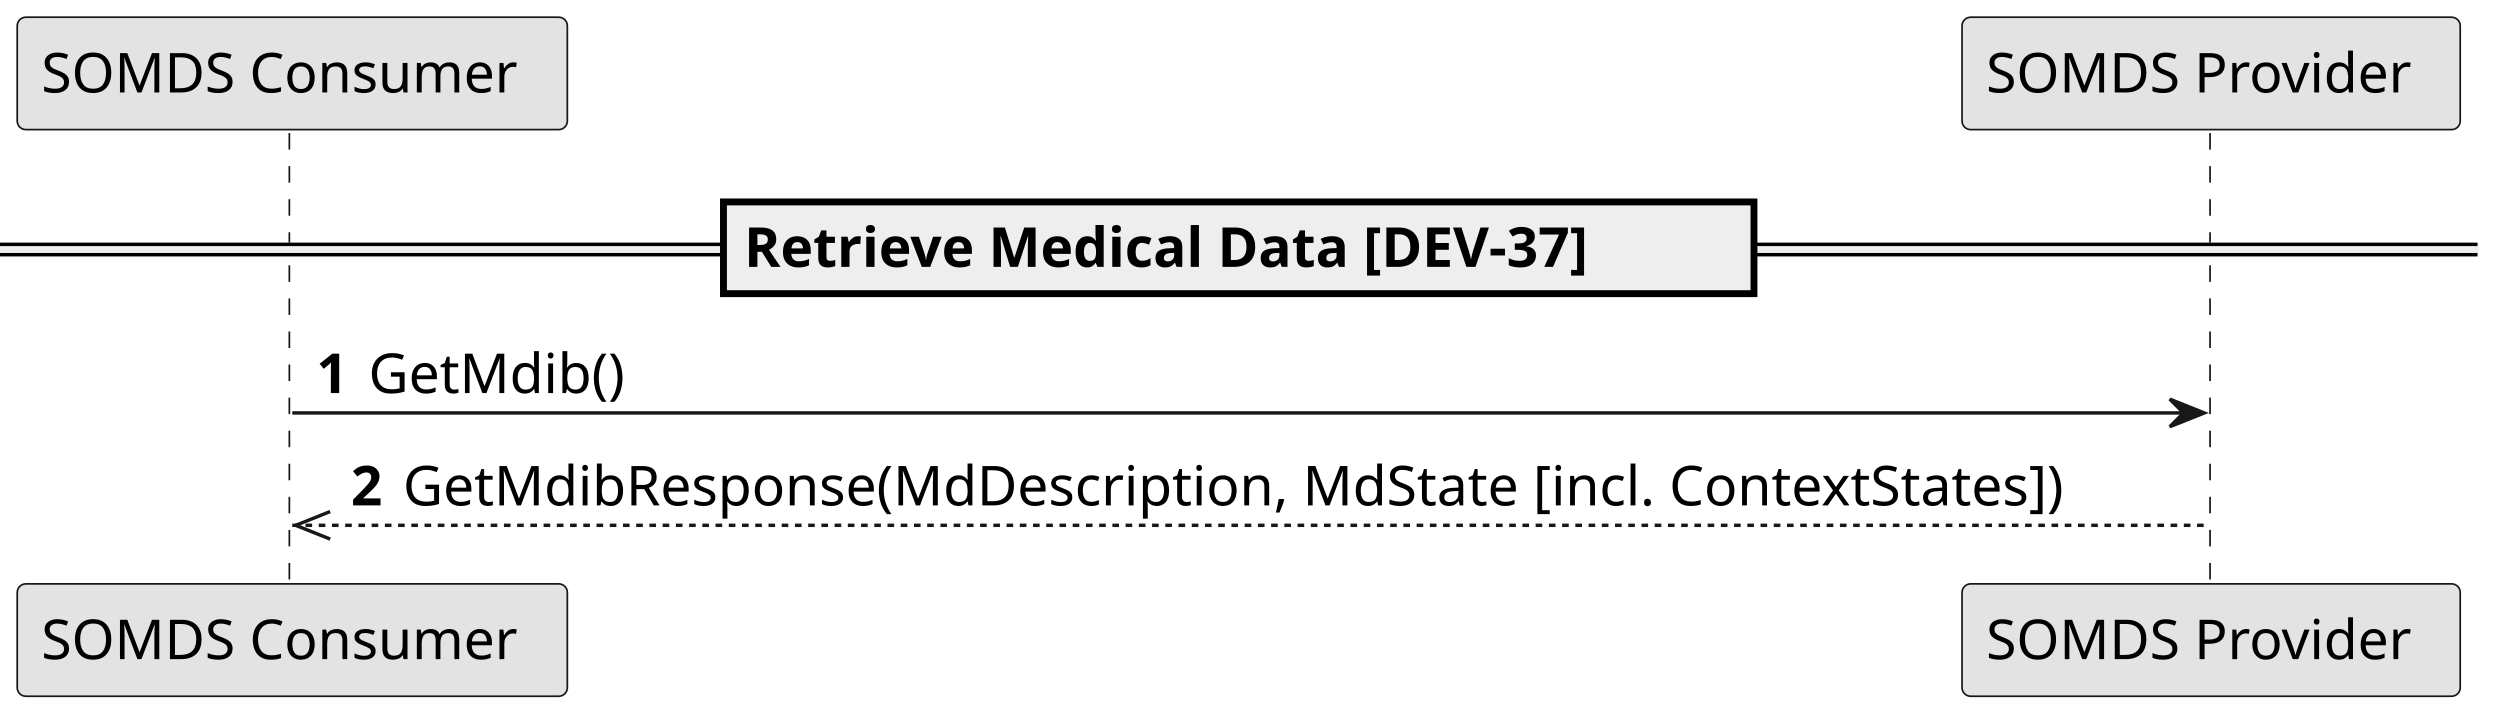
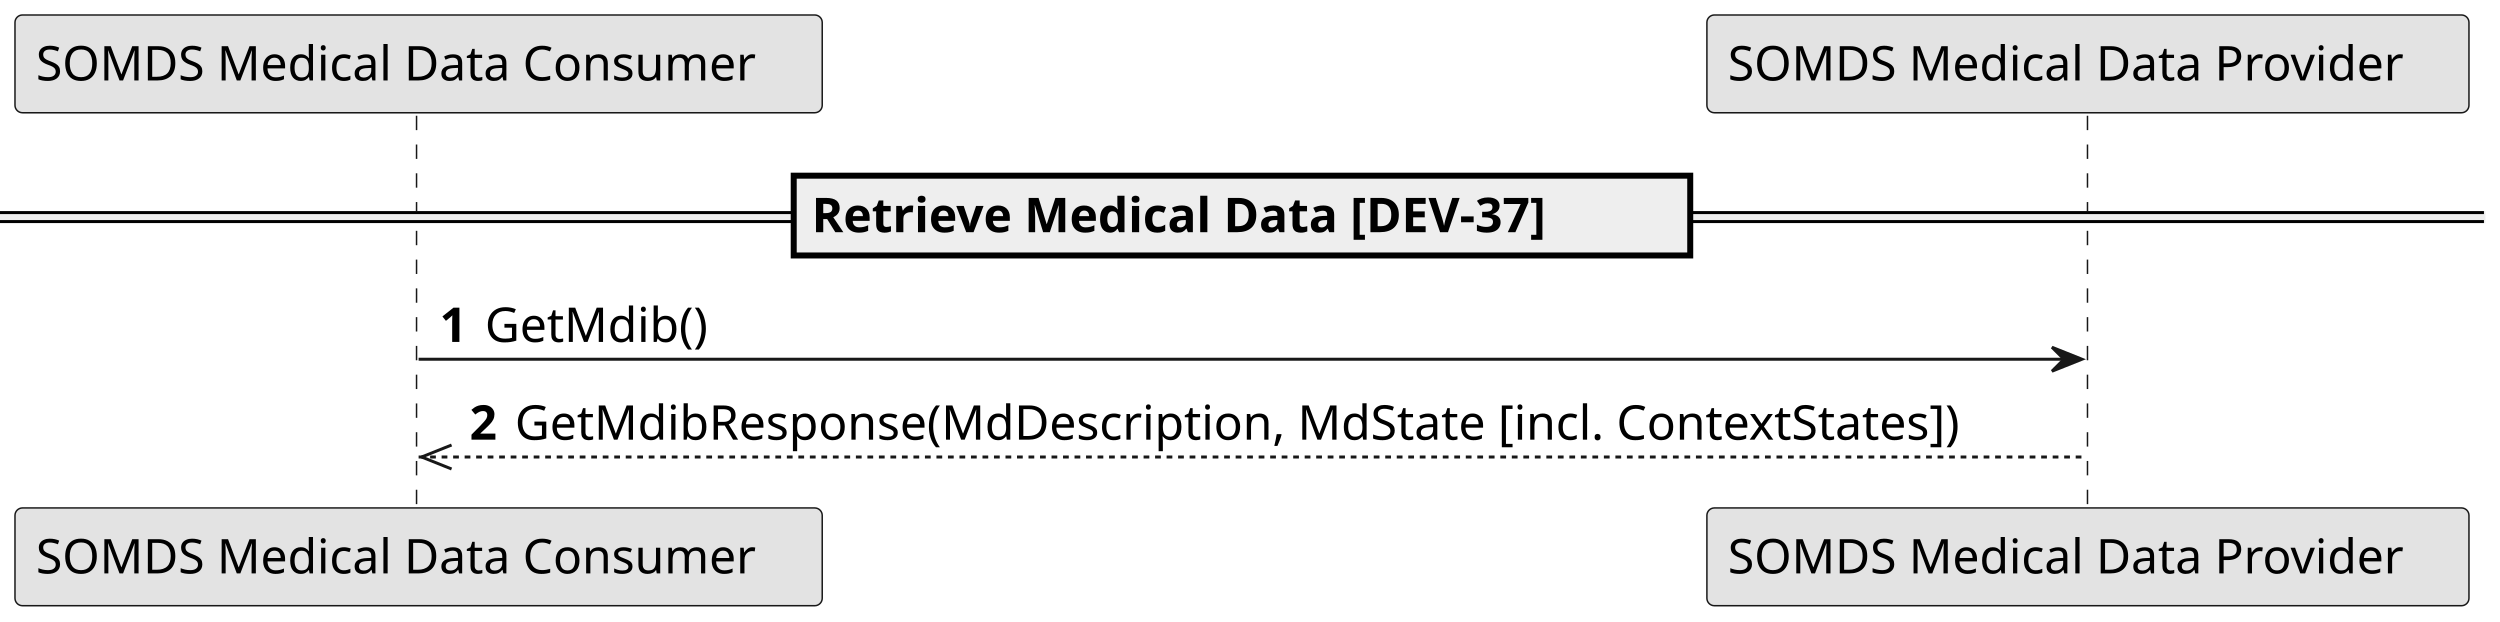
- <svg xmlns="http://www.w3.org/2000/svg" contentStyleType="text/css" height="216.667px" preserveAspectRatio="none" style="width:756px;height:216px;background:#FFFFFF;" version="1.1" viewBox="0 0 756 216" width="756.25px" zoomAndPan="magnify">
+ <svg xmlns="http://www.w3.org/2000/svg" contentStyleType="text/css" data-diagram-type="SEQUENCE" height="216.667px" preserveAspectRatio="none" style="width:869px;height:216px;background:#FFFFFF;" version="1.1" viewBox="0 0 869 216" width="869.792px" zoomAndPan="magnify">
  <defs />
  <g>
-     <line style="stroke:#181818;stroke-width:0.521;stroke-dasharray:5.0,5.0;" x1="87.5" x2="87.5" y1="40.234" y2="177.604" />
-     <line style="stroke:#181818;stroke-width:0.521;stroke-dasharray:5.0,5.0;" x1="668.319" x2="668.319" y1="40.234" y2="177.604" />
-     <rect fill="#E3E3E3" height="33.984" rx="2.604" ry="2.604" style="stroke:#181818;stroke-width:0.521;" width="166.357" x="5.208" y="5.208" />
-     <text fill="#000000" font-family="sans-serif" font-size="16.667" lengthAdjust="spacing" textLength="151.774" x="12.5" y="27.97">SOMDS Consumer</text>
-     <rect fill="#E3E3E3" height="33.984" rx="2.604" ry="2.604" style="stroke:#181818;stroke-width:0.521;" width="166.357" x="5.208" y="176.562" />
-     <text fill="#000000" font-family="sans-serif" font-size="16.667" lengthAdjust="spacing" textLength="151.774" x="12.5" y="199.325">SOMDS Consumer</text>
-     <rect fill="#E3E3E3" height="33.984" rx="2.604" ry="2.604" style="stroke:#181818;stroke-width:0.521;" width="150.651" x="593.319" y="5.208" />
-     <text fill="#000000" font-family="sans-serif" font-size="16.667" lengthAdjust="spacing" textLength="136.068" x="600.61" y="27.97">SOMDS Provider</text>
-     <rect fill="#E3E3E3" height="33.984" rx="2.604" ry="2.604" style="stroke:#181818;stroke-width:0.521;" width="150.651" x="593.319" y="176.562" />
-     <text fill="#000000" font-family="sans-serif" font-size="16.667" lengthAdjust="spacing" textLength="136.068" x="600.61" y="199.325">SOMDS Provider</text>
-     <rect fill="#EEEEEE" height="3.125" style="stroke:#EEEEEE;stroke-width:1.042;" width="749.178" x="0" y="73.893" />
-     <line style="stroke:#000000;stroke-width:1.042;" x1="0" x2="749.178" y1="73.893" y2="73.893" />
-     <line style="stroke:#000000;stroke-width:1.042;" x1="0" x2="749.178" y1="77.018" y2="77.018" />
-     <rect fill="#EEEEEE" height="27.734" style="stroke:#000000;stroke-width:2.083;" width="311.629" x="218.774" y="61.068" />
-     <text fill="#000000" font-family="sans-serif" font-size="16.667" font-weight="bold" lengthAdjust="spacing" textLength="297.046" x="225.024" y="80.705">Retrieve Medical Data [DEV-37]</text>
-     <polygon fill="#181818" points="656.144,120.703,666.561,124.87,656.144,129.036,660.311,124.87" style="stroke:#181818;stroke-width:1.042;" />
-     <line style="stroke:#181818;stroke-width:1.042;" x1="88.387" x2="662.394" y1="124.87" y2="124.87" />
-     <text fill="#000000" font-family="sans-serif" font-size="16.667" font-weight="bold" lengthAdjust="spacing" textLength="11.597" x="95.679" y="118.856">1</text>
-     <text fill="#000000" font-family="sans-serif" font-size="16.667" lengthAdjust="spacing" textLength="82.878" x="111.442" y="118.856">GetMdib()</text>
-     <line style="stroke:#181818;stroke-width:1.042;" x1="89.429" x2="99.845" y1="158.854" y2="154.688" />
-     <line style="stroke:#181818;stroke-width:1.042;" x1="89.429" x2="99.845" y1="158.854" y2="163.021" />
-     <line style="stroke:#181818;stroke-width:1.042;stroke-dasharray:2.0,2.0;" x1="88.387" x2="667.602" y1="158.854" y2="158.854" />
-     <text fill="#000000" font-family="sans-serif" font-size="16.667" font-weight="bold" lengthAdjust="spacing" textLength="11.597" x="106.095" y="152.84">2</text>
-     <text fill="#000000" font-family="sans-serif" font-size="16.667" lengthAdjust="spacing" textLength="539.494" x="121.859" y="152.84">GetMdibResponse(MdDescription, MdState [incl. ContextStates])</text>
+     <g>
+       <rect fill="#000000" fill-opacity="0" height="137.37" width="8.333" x="141.341" y="40.234" />
+       <line style="stroke:#181818;stroke-width:0.521;stroke-dasharray:5.0,5.0;" x1="144.792" x2="144.792" y1="40.234" y2="177.604" />
+     </g>
+     <g>
+       <rect fill="#000000" fill-opacity="0" height="137.37" width="8.333" x="721.598" y="40.234" />
+       <line style="stroke:#181818;stroke-width:0.521;stroke-dasharray:5.0,5.0;" x1="725.61" x2="725.61" y1="40.234" y2="177.604" />
+     </g>
+     <g class="participant participant-head" data-participant="consumer">
+       <rect fill="#E3E3E3" height="33.984" rx="2.604" ry="2.604" style="stroke:#181818;stroke-width:0.521;" width="280.599" x="5.208" y="5.208" />
+       <text fill="#000000" font-family="sans-serif" font-size="16.667" lengthAdjust="spacing" textLength="266.016" x="12.5" y="27.97">SOMDS Medical Data Consumer</text>
+     </g>
+     <g class="participant participant-tail" data-participant="consumer">
+       <rect fill="#E3E3E3" height="33.984" rx="2.604" ry="2.604" style="stroke:#181818;stroke-width:0.521;" width="280.599" x="5.208" y="176.562" />
+       <text fill="#000000" font-family="sans-serif" font-size="16.667" lengthAdjust="spacing" textLength="266.016" x="12.5" y="199.325">SOMDS Medical Data Consumer</text>
+     </g>
+     <g class="participant participant-head" data-participant="provider">
+       <rect fill="#E3E3E3" height="33.984" rx="2.604" ry="2.604" style="stroke:#181818;stroke-width:0.521;" width="264.893" x="593.319" y="5.208" />
+       <text fill="#000000" font-family="sans-serif" font-size="16.667" lengthAdjust="spacing" textLength="250.309" x="600.61" y="27.97">SOMDS Medical Data Provider</text>
+     </g>
+     <g class="participant participant-tail" data-participant="provider">
+       <rect fill="#E3E3E3" height="33.984" rx="2.604" ry="2.604" style="stroke:#181818;stroke-width:0.521;" width="264.893" x="593.319" y="176.562" />
+       <text fill="#000000" font-family="sans-serif" font-size="16.667" lengthAdjust="spacing" textLength="250.309" x="600.61" y="199.325">SOMDS Medical Data Provider</text>
+     </g>
+     <rect fill="#EEEEEE" height="3.125" style="stroke:#EEEEEE;stroke-width:1.042;" width="863.42" x="0" y="73.893" />
+     <line style="stroke:#000000;stroke-width:1.042;" x1="0" x2="863.42" y1="73.893" y2="73.893" />
+     <line style="stroke:#000000;stroke-width:1.042;" x1="0" x2="863.42" y1="77.018" y2="77.018" />
+     <rect fill="#EEEEEE" height="27.734" style="stroke:#000000;stroke-width:2.083;" width="311.629" x="275.895" y="61.068" />
+     <text fill="#000000" font-family="sans-serif" font-size="16.667" font-weight="bold" lengthAdjust="spacing" textLength="297.046" x="282.145" y="80.705">Retrieve Medical Data [DEV-37]</text>
+     <g class="message" data-participant-1="consumer" data-participant-2="provider">
+       <polygon fill="#181818" points="713.265,120.703,723.682,124.87,713.265,129.036,717.432,124.87" style="stroke:#181818;stroke-width:1.042;" />
+       <line style="stroke:#181818;stroke-width:1.042;" x1="145.508" x2="719.515" y1="124.87" y2="124.87" />
+       <text fill="#000000" font-family="sans-serif" font-size="16.667" font-weight="bold" lengthAdjust="spacing" textLength="11.597" x="152.799" y="118.856">1</text>
+       <text fill="#000000" font-family="sans-serif" font-size="16.667" lengthAdjust="spacing" textLength="82.878" x="168.563" y="118.856">GetMdib()</text>
+     </g>
+     <g class="message" data-participant-1="provider" data-participant-2="consumer">
+       <line style="stroke:#181818;stroke-width:1.042;" x1="146.549" x2="156.966" y1="158.854" y2="154.688" />
+       <line style="stroke:#181818;stroke-width:1.042;" x1="146.549" x2="156.966" y1="158.854" y2="163.021" />
+       <line style="stroke:#181818;stroke-width:1.042;stroke-dasharray:2.0,2.0;" x1="145.508" x2="724.723" y1="158.854" y2="158.854" />
+       <text fill="#000000" font-family="sans-serif" font-size="16.667" font-weight="bold" lengthAdjust="spacing" textLength="11.597" x="163.216" y="152.84">2</text>
+       <text fill="#000000" font-family="sans-serif" font-size="16.667" lengthAdjust="spacing" textLength="539.494" x="178.98" y="152.84">GetMdibResponse(MdDescription, MdState [incl. ContextStates])</text>
+     </g>
  </g>
</svg>
